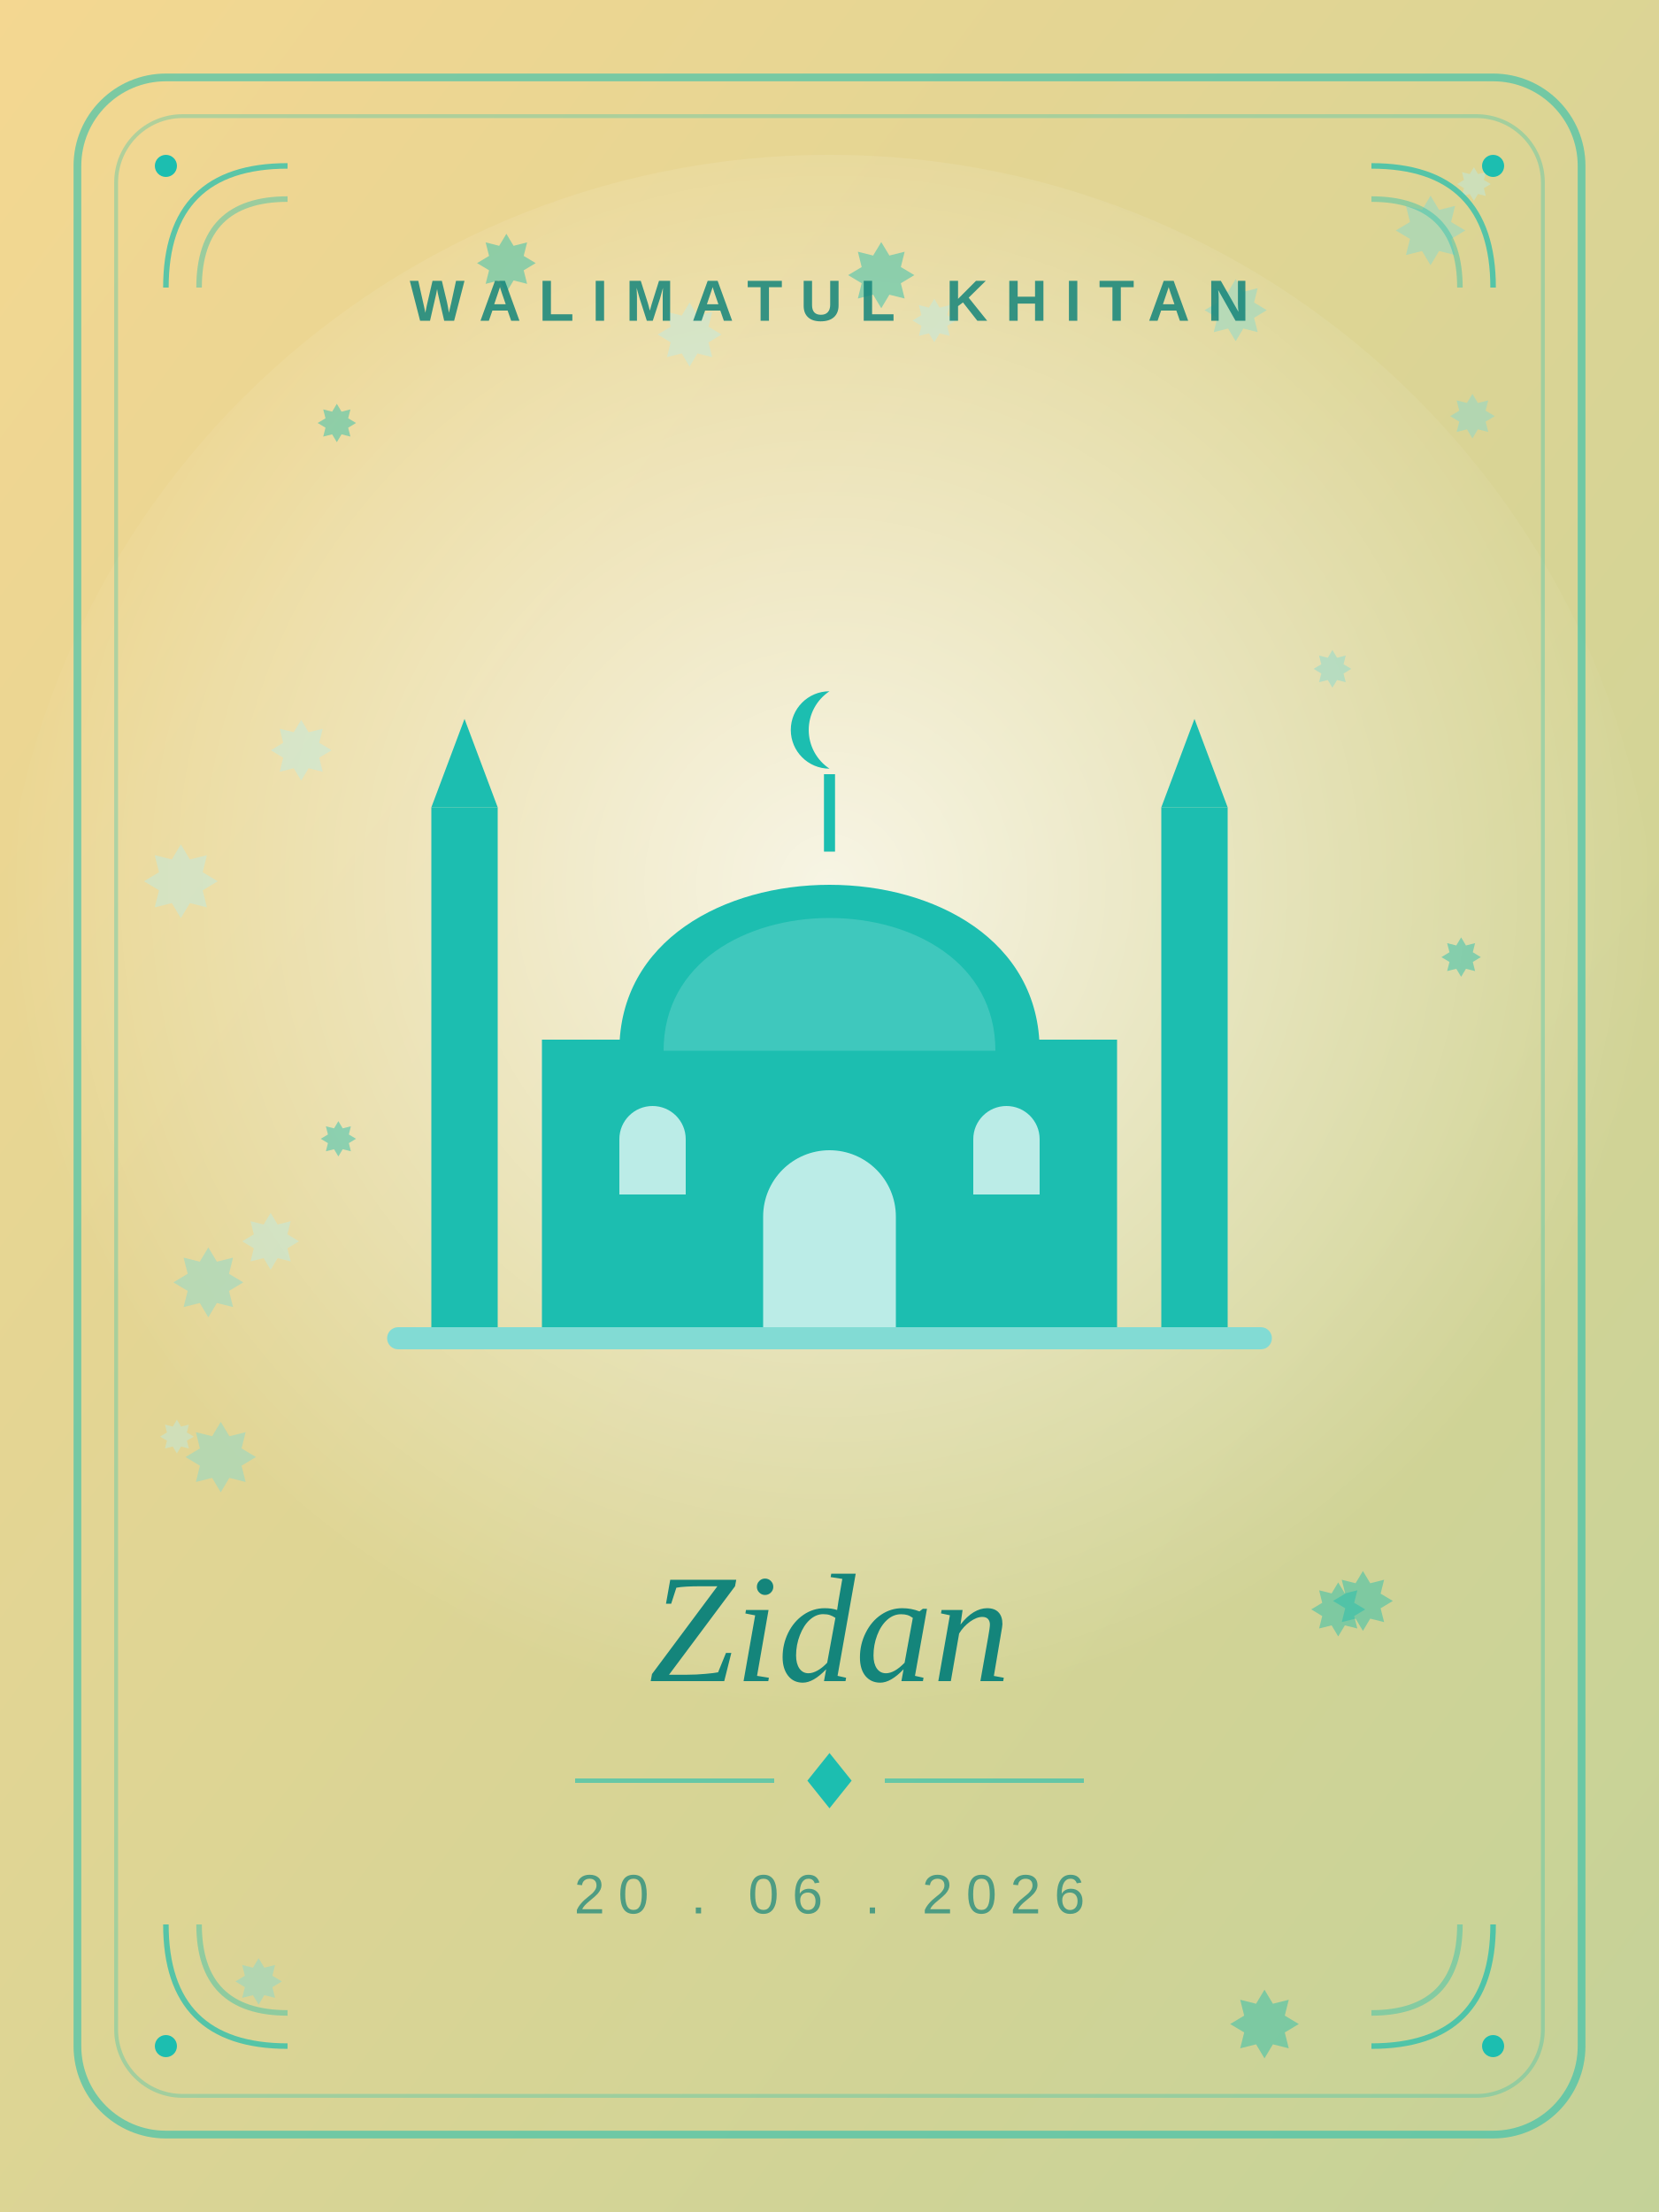
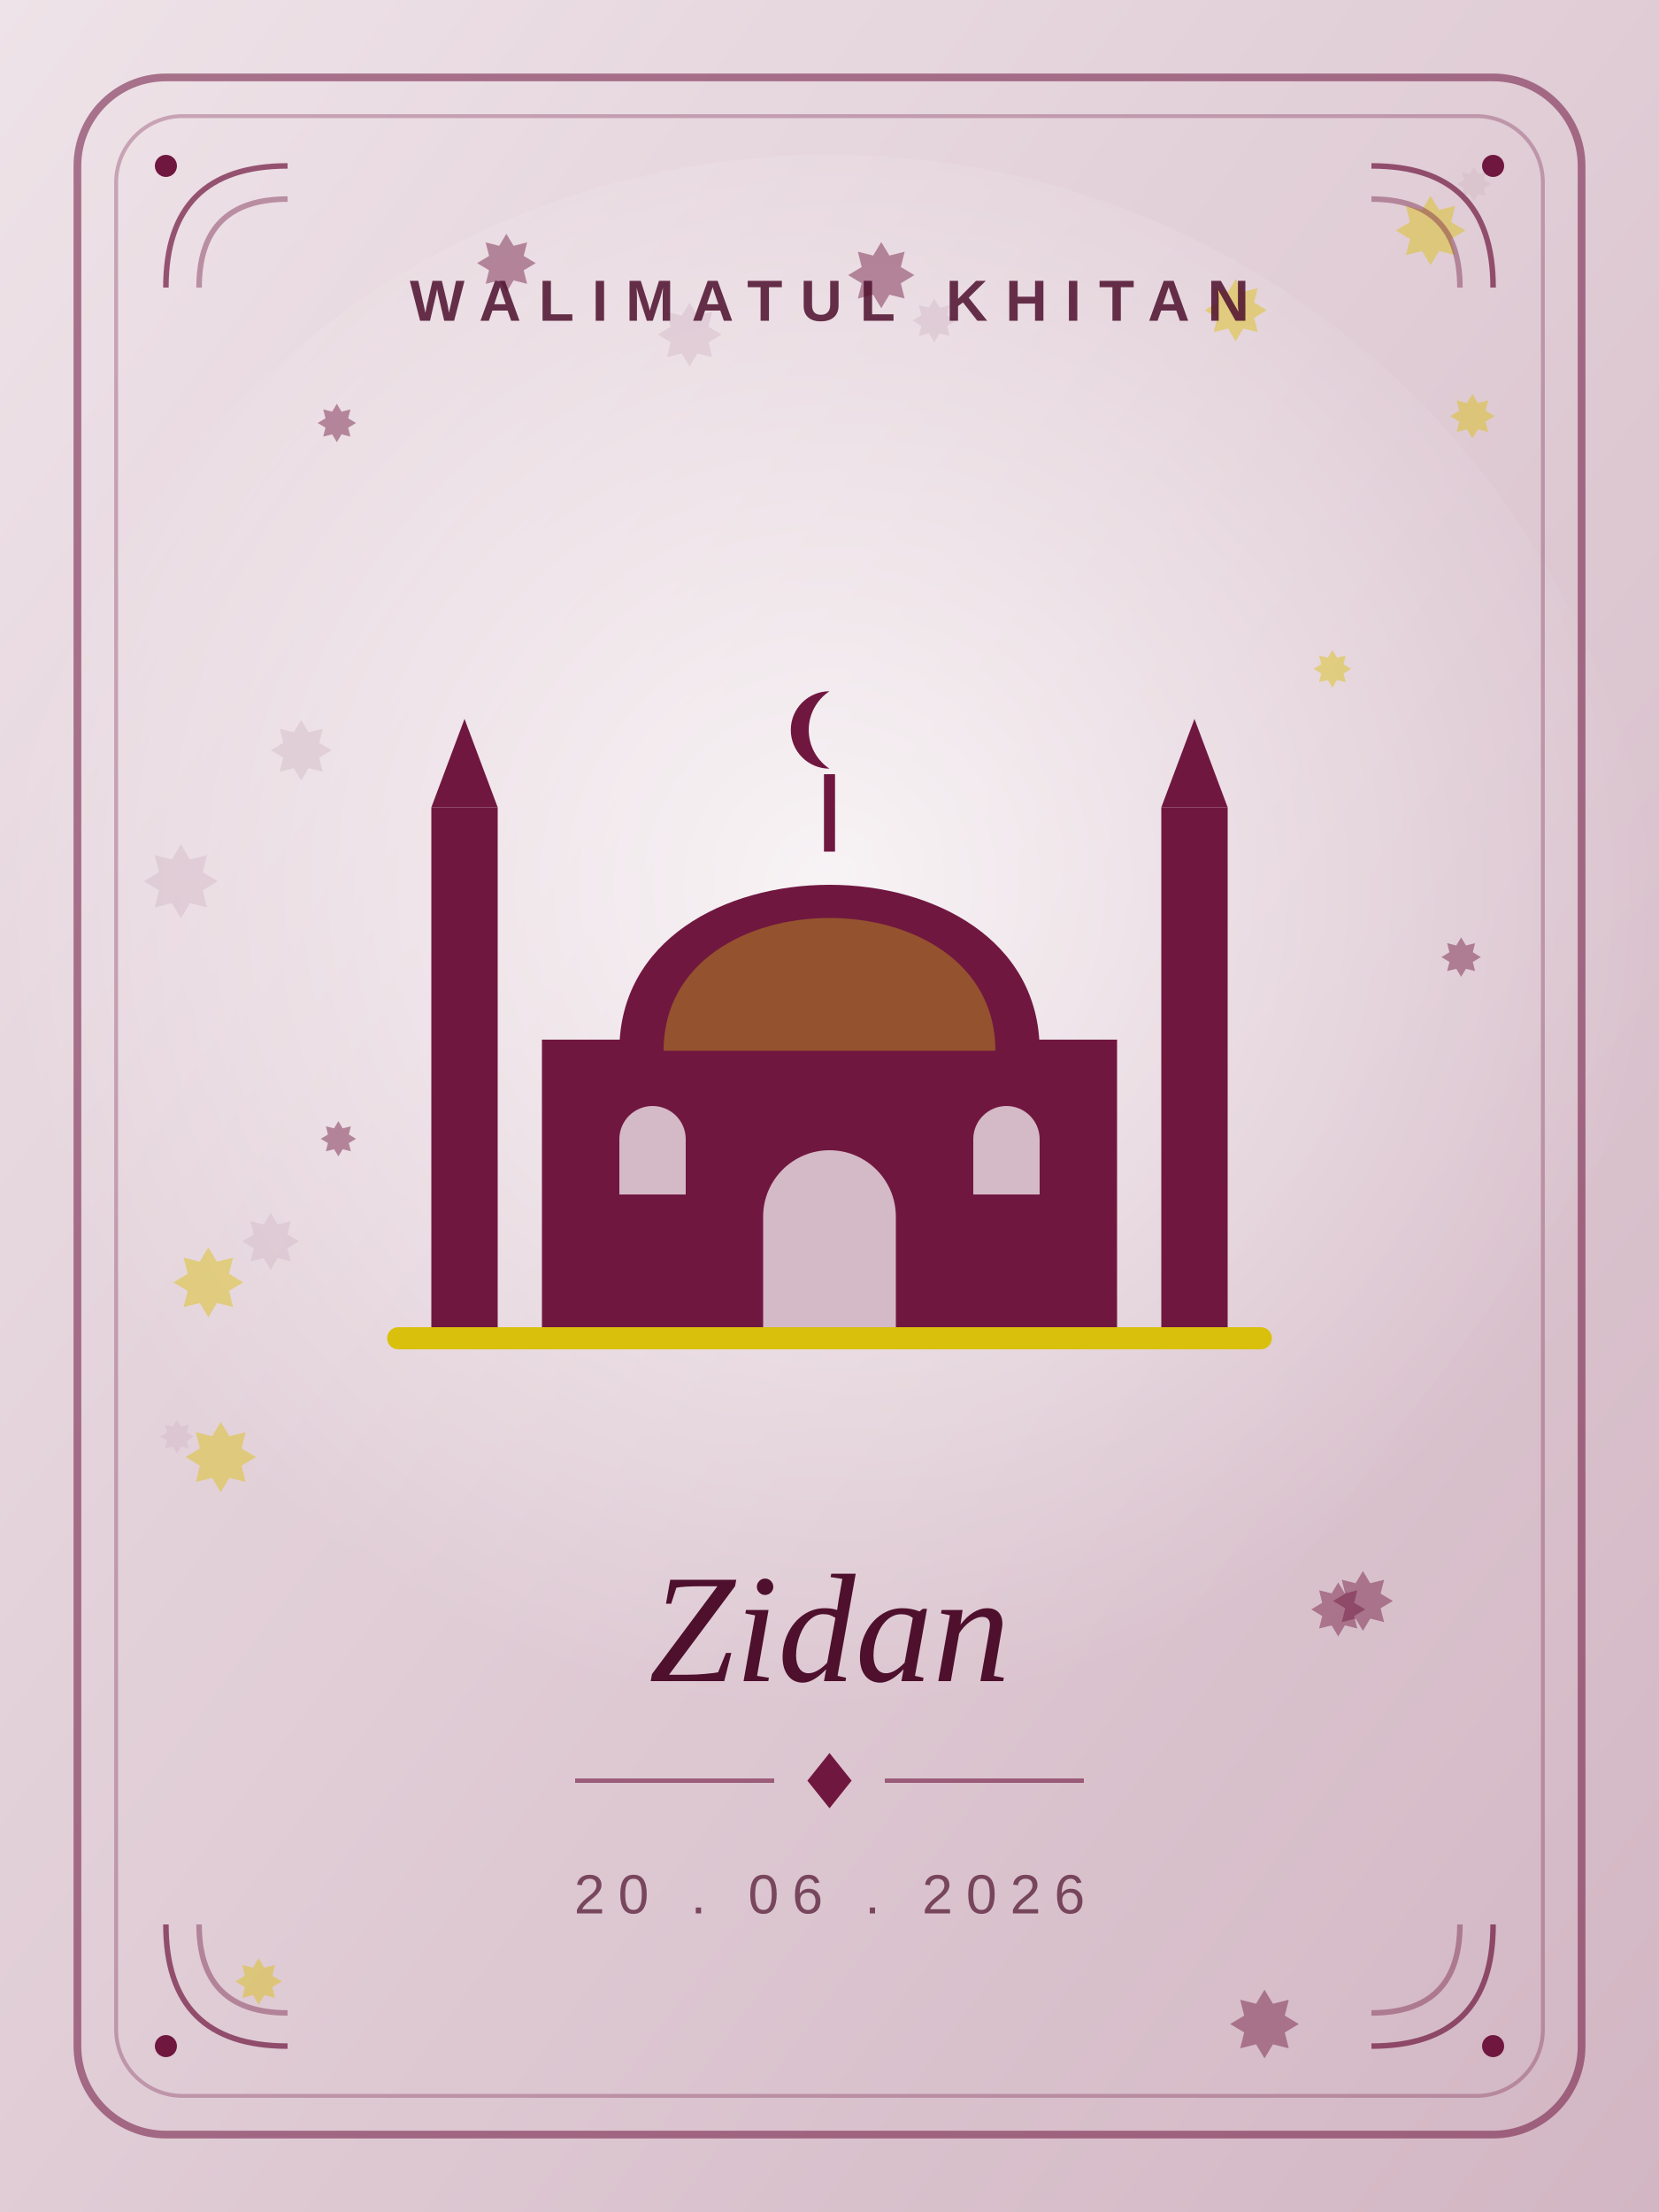
<svg xmlns="http://www.w3.org/2000/svg" viewBox="0 0 300 400" width="600" height="800">
  <defs>
    <linearGradient id="bg" x1="0" y1="0" x2="1" y2="1">
-       <stop offset="0" stop-color="#f4d791" />
-       <stop offset="1" stop-color="#c4d298" />
+       <stop offset="0" stop-color="#eee3e8" />
+       <stop offset="1" stop-color="#d2b6c3" />
    </linearGradient>
    <radialGradient id="glow" cx="0.5" cy="0.44" r="0.5">
      <stop offset="0" stop-color="#ffffff" stop-opacity="0.75" />
      <stop offset="1" stop-color="#ffffff" stop-opacity="0" />
    </radialGradient>
  </defs>
  <rect width="300" height="400" fill="url(#bg)" />
  <circle cx="150" cy="178" r="150" fill="url(#glow)" />
  <g>
-     <path d="M234.87 366.01 L232.33 367.53 L233.05 370.4 L230.18 369.68 L228.66 372.22 L227.14 369.68 L224.27 370.4 L224.99 367.53 L222.45 366.01 L224.99 364.49 L224.27 361.62 L227.14 362.34 L228.66 359.8 L230.18 362.34 L233.05 361.62 L232.33 364.49 Z" fill="#1cbeb0" fill-opacity="0.45" />
-     <path d="M229.07 56.09 L226.78 57.47 L227.43 60.06 L224.83 59.41 L223.45 61.71 L222.08 59.41 L219.48 60.06 L220.13 57.47 L217.83 56.09 L220.13 54.71 L219.48 52.11 L222.08 52.77 L223.45 50.47 L224.83 52.77 L227.43 52.11 L226.78 54.71 Z" fill="#82dbd4" fill-opacity="0.45" />
-     <path d="M172.89 57.96 L171.28 58.92 L171.73 60.74 L169.91 60.29 L168.95 61.89 L167.98 60.29 L166.16 60.74 L166.62 58.92 L165.01 57.96 L166.62 56.99 L166.16 55.17 L167.98 55.63 L168.95 54.02 L169.91 55.63 L171.73 55.17 L171.28 56.99 Z" fill="#bbece7" fill-opacity="0.45" />
-     <path d="M165.35 49.75 L162.9 51.22 L163.59 53.98 L160.83 53.29 L159.36 55.74 L157.89 53.29 L155.13 53.98 L155.82 51.22 L153.37 49.75 L155.82 48.29 L155.13 45.52 L157.89 46.21 L159.36 43.77 L160.83 46.21 L163.59 45.52 L162.9 48.29 Z" fill="#1cbeb0" fill-opacity="0.45" />
-     <path d="M244.35 120.95 L242.96 121.79 L243.35 123.36 L241.78 122.97 L240.94 124.36 L240.11 122.97 L238.53 123.36 L238.93 121.79 L237.54 120.95 L238.93 120.12 L238.53 118.54 L240.11 118.94 L240.94 117.54 L241.78 118.94 L243.35 118.54 L242.96 120.12 Z" fill="#82dbd4" fill-opacity="0.45" />
-     <path d="M39.37 159.36 L36.65 161 L37.42 164.08 L34.34 163.31 L32.7 166.03 L31.07 163.31 L27.98 164.08 L28.76 161 L26.03 159.36 L28.76 157.73 L27.98 154.64 L31.07 155.42 L32.7 152.69 L34.34 155.42 L37.42 154.64 L36.65 157.73 Z" fill="#bbece7" fill-opacity="0.45" />
-     <path d="M64.38 76.49 L62.96 77.34 L63.37 78.95 L61.76 78.54 L60.91 79.96 L60.06 78.54 L58.45 78.95 L58.86 77.34 L57.44 76.49 L58.86 75.64 L58.45 74.03 L60.06 74.44 L60.91 73.02 L61.76 74.44 L63.37 74.03 L62.96 75.64 Z" fill="#1cbeb0" fill-opacity="0.45" />
-     <path d="M43.99 231.89 L41.41 233.44 L42.14 236.36 L39.22 235.62 L37.67 238.21 L36.13 235.62 L33.2 236.36 L33.94 233.44 L31.35 231.89 L33.94 230.34 L33.2 227.42 L36.13 228.15 L37.67 225.57 L39.22 228.15 L42.14 227.42 L41.41 230.34 Z" fill="#82dbd4" fill-opacity="0.45" />
-     <path d="M59.97 135.67 L57.72 137.01 L58.36 139.56 L55.81 138.92 L54.47 141.17 L53.12 138.92 L50.58 139.56 L51.21 137.01 L48.97 135.67 L51.21 134.32 L50.58 131.78 L53.12 132.41 L54.47 130.17 L55.81 132.41 L58.36 131.78 L57.72 134.32 Z" fill="#bbece7" fill-opacity="0.45" />
-     <path d="M246.88 291.03 L244.88 292.23 L245.45 294.48 L243.19 293.92 L241.99 295.92 L240.8 293.92 L238.54 294.48 L239.1 292.23 L237.11 291.03 L239.1 289.84 L238.54 287.58 L240.8 288.14 L241.99 286.15 L243.19 288.14 L245.45 287.58 L244.88 289.84 Z" fill="#1cbeb0" fill-opacity="0.45" />
-     <path d="M46.29 263.48 L43.68 265.04 L44.42 267.99 L41.48 267.25 L39.92 269.85 L38.36 267.25 L35.42 267.99 L36.15 265.04 L33.55 263.48 L36.15 261.92 L35.42 258.98 L38.36 259.72 L39.92 257.12 L41.48 259.72 L44.42 258.98 L43.68 261.92 Z" fill="#82dbd4" fill-opacity="0.45" />
-     <path d="M269.57 33.28 L268.33 34.03 L268.68 35.43 L267.27 35.08 L266.53 36.32 L265.78 35.08 L264.38 35.43 L264.73 34.03 L263.49 33.28 L264.73 32.54 L264.38 31.13 L265.78 31.48 L266.53 30.24 L267.27 31.48 L268.68 31.13 L268.33 32.54 Z" fill="#bbece7" fill-opacity="0.45" />
-     <path d="M96.87 47.58 L94.7 48.88 L95.32 51.33 L92.87 50.71 L91.57 52.88 L90.27 50.71 L87.82 51.33 L88.44 48.88 L86.27 47.58 L88.44 46.28 L87.82 43.83 L90.27 44.45 L91.57 42.28 L92.87 44.45 L95.32 43.83 L94.7 46.28 Z" fill="#1cbeb0" fill-opacity="0.45" />
-     <path d="M50.98 358.31 L49.26 359.34 L49.74 361.28 L47.8 360.79 L46.77 362.51 L45.74 360.79 L43.79 361.28 L44.28 359.34 L42.56 358.31 L44.28 357.28 L43.79 355.33 L45.74 355.82 L46.77 354.1 L47.8 355.82 L49.74 355.33 L49.26 357.28 Z" fill="#82dbd4" fill-opacity="0.45" />
-     <path d="M54.07 224.47 L51.97 225.73 L52.57 228.1 L50.2 227.51 L48.94 229.61 L47.68 227.51 L45.3 228.1 L45.9 225.73 L43.8 224.47 L45.9 223.21 L45.3 220.83 L47.68 221.43 L48.94 219.33 L50.2 221.43 L52.57 220.83 L51.97 223.21 Z" fill="#bbece7" fill-opacity="0.45" />
-     <path d="M64.38 205.93 L63.08 206.71 L63.45 208.19 L61.97 207.82 L61.19 209.12 L60.41 207.82 L58.93 208.19 L59.3 206.71 L58 205.93 L59.3 205.15 L58.93 203.67 L60.41 204.04 L61.19 202.74 L61.97 204.04 L63.45 203.67 L63.08 205.15 Z" fill="#1cbeb0" fill-opacity="0.45" />
-     <path d="M264.97 41.68 L262.4 43.21 L263.13 46.12 L260.23 45.39 L258.69 47.96 L257.15 45.39 L254.24 46.12 L254.97 43.21 L252.4 41.68 L254.97 40.14 L254.24 37.23 L257.15 37.96 L258.69 35.39 L260.23 37.96 L263.13 37.23 L262.4 40.14 Z" fill="#82dbd4" fill-opacity="0.45" />
-     <path d="M130.48 60.49 L128.12 61.91 L128.79 64.58 L126.12 63.91 L124.7 66.28 L123.28 63.91 L120.61 64.58 L121.28 61.91 L118.92 60.49 L121.28 59.08 L120.61 56.4 L123.28 57.07 L124.7 54.71 L126.12 57.07 L128.79 56.4 L128.12 59.08 Z" fill="#bbece7" fill-opacity="0.45" />
-     <path d="M267.78 173.08 L266.33 173.95 L266.74 175.6 L265.09 175.19 L264.22 176.64 L263.34 175.19 L261.69 175.6 L262.11 173.95 L260.65 173.08 L262.11 172.2 L261.69 170.55 L263.34 170.97 L264.22 169.51 L265.09 170.97 L266.74 170.55 L266.33 172.2 Z" fill="#1cbeb0" fill-opacity="0.45" />
-     <path d="M270.3 75.25 L268.65 76.24 L269.12 78.11 L267.25 77.64 L266.26 79.29 L265.27 77.64 L263.41 78.11 L263.88 76.24 L262.23 75.25 L263.88 74.26 L263.41 72.4 L265.27 72.87 L266.26 71.22 L267.25 72.87 L269.12 72.4 L268.65 74.26 Z" fill="#82dbd4" fill-opacity="0.45" />
-     <path d="M35.04 259.78 L33.79 260.52 L34.15 261.93 L32.74 261.58 L31.99 262.83 L31.24 261.58 L29.83 261.93 L30.19 260.52 L28.94 259.78 L30.19 259.03 L29.83 257.62 L31.24 257.97 L31.99 256.73 L32.74 257.97 L34.15 257.62 L33.79 259.03 Z" fill="#bbece7" fill-opacity="0.45" />
-     <path d="M251.87 289.5 L249.66 290.83 L250.29 293.33 L247.78 292.7 L246.46 294.91 L245.13 292.7 L242.63 293.33 L243.26 290.83 L241.05 289.5 L243.26 288.18 L242.63 285.67 L245.13 286.3 L246.46 284.09 L247.78 286.3 L250.29 285.67 L249.66 288.18 Z" fill="#1cbeb0" fill-opacity="0.45" />
+     <path d="M234.87 366.01 L232.33 367.53 L233.05 370.4 L230.18 369.68 L228.66 372.22 L227.14 369.68 L224.27 370.4 L224.99 367.53 L222.45 366.01 L224.99 364.49 L224.27 361.62 L227.14 362.34 L228.66 359.8 L230.18 362.34 L233.05 361.62 L232.33 364.49 Z" fill="#701740" fill-opacity="0.45" />
+     <path d="M229.07 56.09 L226.78 57.47 L227.43 60.06 L224.83 59.41 L223.45 61.71 L222.08 59.41 L219.48 60.06 L220.13 57.47 L217.83 56.09 L220.13 54.71 L219.48 52.11 L222.08 52.77 L223.45 50.47 L224.83 52.77 L227.43 52.11 L226.78 54.71 Z" fill="#d9c00c" fill-opacity="0.45" />
+     <path d="M172.89 57.96 L171.28 58.92 L171.73 60.74 L169.91 60.29 L168.95 61.89 L167.98 60.29 L166.16 60.74 L166.62 58.92 L165.01 57.96 L166.62 56.99 L166.16 55.17 L167.98 55.63 L168.95 54.02 L169.91 55.63 L171.73 55.17 L171.28 56.99 Z" fill="#d4b9c6" fill-opacity="0.45" />
+     <path d="M165.35 49.75 L162.9 51.22 L163.59 53.98 L160.83 53.29 L159.36 55.74 L157.89 53.29 L155.13 53.98 L155.82 51.22 L153.37 49.75 L155.82 48.29 L155.13 45.52 L157.89 46.21 L159.36 43.77 L160.83 46.21 L163.59 45.52 L162.9 48.29 Z" fill="#701740" fill-opacity="0.45" />
+     <path d="M244.35 120.95 L242.96 121.79 L243.35 123.36 L241.78 122.97 L240.94 124.36 L240.11 122.97 L238.53 123.36 L238.93 121.79 L237.54 120.95 L238.93 120.12 L238.53 118.54 L240.11 118.94 L240.94 117.54 L241.78 118.94 L243.35 118.54 L242.96 120.12 Z" fill="#d9c00c" fill-opacity="0.45" />
+     <path d="M39.37 159.36 L36.65 161 L37.42 164.08 L34.34 163.31 L32.7 166.03 L31.07 163.31 L27.98 164.08 L28.76 161 L26.03 159.36 L28.76 157.73 L27.98 154.64 L31.07 155.42 L32.7 152.69 L34.34 155.42 L37.42 154.64 L36.65 157.73 Z" fill="#d4b9c6" fill-opacity="0.45" />
+     <path d="M64.38 76.49 L62.96 77.34 L63.37 78.95 L61.76 78.54 L60.91 79.96 L60.06 78.54 L58.45 78.95 L58.86 77.34 L57.44 76.49 L58.86 75.64 L58.45 74.03 L60.06 74.44 L60.91 73.02 L61.76 74.44 L63.37 74.03 L62.96 75.64 Z" fill="#701740" fill-opacity="0.45" />
+     <path d="M43.99 231.89 L41.41 233.44 L42.14 236.36 L39.22 235.62 L37.67 238.21 L36.13 235.62 L33.2 236.36 L33.94 233.44 L31.35 231.89 L33.94 230.34 L33.2 227.42 L36.13 228.15 L37.67 225.57 L39.22 228.15 L42.14 227.42 L41.41 230.34 Z" fill="#d9c00c" fill-opacity="0.45" />
+     <path d="M59.97 135.67 L57.72 137.01 L58.36 139.56 L55.81 138.92 L54.47 141.17 L53.12 138.92 L50.58 139.56 L51.21 137.01 L48.97 135.67 L51.21 134.32 L50.58 131.78 L53.12 132.41 L54.47 130.17 L55.81 132.41 L58.36 131.78 L57.72 134.32 Z" fill="#d4b9c6" fill-opacity="0.45" />
+     <path d="M246.88 291.03 L244.88 292.23 L245.45 294.48 L243.19 293.92 L241.99 295.92 L240.8 293.92 L238.54 294.48 L239.1 292.23 L237.11 291.03 L239.1 289.84 L238.54 287.58 L240.8 288.14 L241.99 286.15 L243.19 288.14 L245.45 287.58 L244.88 289.84 Z" fill="#701740" fill-opacity="0.45" />
+     <path d="M46.29 263.48 L43.68 265.04 L44.42 267.99 L41.48 267.25 L39.92 269.85 L38.36 267.25 L35.42 267.99 L36.15 265.04 L33.55 263.48 L36.15 261.92 L35.42 258.98 L38.36 259.72 L39.92 257.12 L41.48 259.72 L44.42 258.98 L43.68 261.92 Z" fill="#d9c00c" fill-opacity="0.45" />
+     <path d="M269.57 33.28 L268.33 34.03 L268.68 35.43 L267.27 35.08 L266.53 36.32 L265.78 35.08 L264.38 35.43 L264.73 34.03 L263.49 33.28 L264.73 32.54 L264.38 31.13 L265.78 31.48 L266.53 30.24 L267.27 31.48 L268.68 31.13 L268.33 32.54 Z" fill="#d4b9c6" fill-opacity="0.45" />
+     <path d="M96.87 47.58 L94.7 48.88 L95.32 51.33 L92.87 50.71 L91.57 52.88 L90.27 50.71 L87.82 51.33 L88.44 48.88 L86.27 47.58 L88.44 46.28 L87.82 43.83 L90.27 44.45 L91.57 42.28 L92.87 44.45 L95.32 43.83 L94.7 46.28 Z" fill="#701740" fill-opacity="0.45" />
+     <path d="M50.98 358.31 L49.26 359.34 L49.74 361.28 L47.8 360.79 L46.77 362.51 L45.74 360.79 L43.79 361.28 L44.28 359.34 L42.56 358.31 L44.28 357.28 L43.79 355.33 L45.74 355.82 L46.77 354.1 L47.8 355.82 L49.74 355.33 L49.26 357.28 Z" fill="#d9c00c" fill-opacity="0.45" />
+     <path d="M54.07 224.47 L51.97 225.73 L52.57 228.1 L50.2 227.51 L48.94 229.61 L47.68 227.51 L45.3 228.1 L45.9 225.73 L43.8 224.47 L45.9 223.21 L45.3 220.83 L47.68 221.43 L48.94 219.33 L50.2 221.43 L52.57 220.83 L51.97 223.21 Z" fill="#d4b9c6" fill-opacity="0.45" />
+     <path d="M64.38 205.93 L63.08 206.71 L63.45 208.19 L61.97 207.82 L61.19 209.12 L60.41 207.82 L58.93 208.19 L59.3 206.71 L58 205.93 L59.3 205.15 L58.93 203.67 L60.41 204.04 L61.19 202.74 L61.97 204.04 L63.45 203.67 L63.08 205.15 Z" fill="#701740" fill-opacity="0.45" />
+     <path d="M264.97 41.68 L262.4 43.21 L263.13 46.12 L260.23 45.39 L258.69 47.96 L257.15 45.39 L254.24 46.12 L254.97 43.21 L252.4 41.68 L254.97 40.14 L254.24 37.23 L257.15 37.96 L258.69 35.39 L260.23 37.96 L263.13 37.23 L262.4 40.14 Z" fill="#d9c00c" fill-opacity="0.45" />
+     <path d="M130.48 60.49 L128.12 61.91 L128.79 64.58 L126.12 63.91 L124.7 66.28 L123.28 63.91 L120.61 64.58 L121.28 61.91 L118.92 60.49 L121.28 59.08 L120.61 56.4 L123.28 57.07 L124.7 54.71 L126.12 57.07 L128.79 56.4 L128.12 59.08 Z" fill="#d4b9c6" fill-opacity="0.45" />
+     <path d="M267.78 173.08 L266.33 173.95 L266.74 175.6 L265.09 175.19 L264.22 176.64 L263.34 175.19 L261.69 175.6 L262.11 173.95 L260.65 173.08 L262.11 172.2 L261.69 170.55 L263.34 170.97 L264.22 169.51 L265.09 170.97 L266.74 170.55 L266.33 172.2 Z" fill="#701740" fill-opacity="0.45" />
+     <path d="M270.3 75.25 L268.65 76.24 L269.12 78.11 L267.25 77.64 L266.26 79.29 L265.27 77.64 L263.41 78.11 L263.88 76.24 L262.23 75.25 L263.88 74.26 L263.41 72.4 L265.27 72.87 L266.26 71.22 L267.25 72.87 L269.12 72.4 L268.65 74.26 Z" fill="#d9c00c" fill-opacity="0.45" />
+     <path d="M35.04 259.78 L33.79 260.52 L34.15 261.93 L32.74 261.58 L31.99 262.83 L31.24 261.58 L29.83 261.93 L30.19 260.52 L28.94 259.78 L30.19 259.03 L29.83 257.62 L31.24 257.97 L31.99 256.73 L32.74 257.97 L34.15 257.62 L33.79 259.03 Z" fill="#d4b9c6" fill-opacity="0.45" />
+     <path d="M251.87 289.5 L249.66 290.83 L250.29 293.33 L247.78 292.7 L246.46 294.91 L245.13 292.7 L242.63 293.33 L243.26 290.83 L241.05 289.5 L243.26 288.18 L242.63 285.67 L245.13 286.3 L246.46 284.09 L247.78 286.3 L250.29 285.67 L249.66 288.18 Z" fill="#701740" fill-opacity="0.45" />
  </g>
-   <rect x="14" y="14" width="272" height="372" rx="16" fill="none" stroke="#1cbeb0" stroke-opacity="0.55" stroke-width="1.4" />
-   <rect x="21" y="21" width="258" height="358" rx="12" fill="none" stroke="#1cbeb0" stroke-opacity="0.3" stroke-width="0.7" />
-   <g transform="translate(30 30) rotate(0)" fill="none" stroke="#1cbeb0" stroke-width="1" stroke-opacity="0.7">
+   <rect x="14" y="14" width="272" height="372" rx="16" fill="none" stroke="#701740" stroke-opacity="0.55" stroke-width="1.4" />
+   <rect x="21" y="21" width="258" height="358" rx="12" fill="none" stroke="#701740" stroke-opacity="0.3" stroke-width="0.7" />
+   <g transform="translate(30 30) rotate(0)" fill="none" stroke="#701740" stroke-width="1" stroke-opacity="0.7">
    <path d="M0 22 Q0 0 22 0" />
    <path d="M6 22 Q6 6 22 6" stroke-opacity="0.4" />
-     <circle cx="0" cy="0" r="2" fill="#1cbeb0" stroke="none" />
+     <circle cx="0" cy="0" r="2" fill="#701740" stroke="none" />
  </g>
-   <g transform="translate(270 30) rotate(90)" fill="none" stroke="#1cbeb0" stroke-width="1" stroke-opacity="0.7">
+   <g transform="translate(270 30) rotate(90)" fill="none" stroke="#701740" stroke-width="1" stroke-opacity="0.7">
    <path d="M0 22 Q0 0 22 0" />
    <path d="M6 22 Q6 6 22 6" stroke-opacity="0.4" />
-     <circle cx="0" cy="0" r="2" fill="#1cbeb0" stroke="none" />
+     <circle cx="0" cy="0" r="2" fill="#701740" stroke="none" />
  </g>
-   <g transform="translate(270 370) rotate(180)" fill="none" stroke="#1cbeb0" stroke-width="1" stroke-opacity="0.7">
+   <g transform="translate(270 370) rotate(180)" fill="none" stroke="#701740" stroke-width="1" stroke-opacity="0.7">
    <path d="M0 22 Q0 0 22 0" />
    <path d="M6 22 Q6 6 22 6" stroke-opacity="0.4" />
-     <circle cx="0" cy="0" r="2" fill="#1cbeb0" stroke="none" />
+     <circle cx="0" cy="0" r="2" fill="#701740" stroke="none" />
  </g>
-   <g transform="translate(30 370) rotate(270)" fill="none" stroke="#1cbeb0" stroke-width="1" stroke-opacity="0.7">
+   <g transform="translate(30 370) rotate(270)" fill="none" stroke="#701740" stroke-width="1" stroke-opacity="0.7">
    <path d="M0 22 Q0 0 22 0" />
    <path d="M6 22 Q6 6 22 6" stroke-opacity="0.4" />
-     <circle cx="0" cy="0" r="2" fill="#1cbeb0" stroke="none" />
+     <circle cx="0" cy="0" r="2" fill="#701740" stroke="none" />
  </g>
-   <text x="150" y="58" text-anchor="middle" font-family="'Helvetica Neue', Arial, sans-serif" font-size="10.5" font-weight="600" letter-spacing="3.2" fill="#14857b" fill-opacity="0.85">WALIMATUL KHITAN</text>
+   <text x="150" y="58" text-anchor="middle" font-family="'Helvetica Neue', Arial, sans-serif" font-size="10.5" font-weight="600" letter-spacing="3.2" fill="#4e102d" fill-opacity="0.85">WALIMATUL KHITAN</text>
  <g transform="translate(150 180)">
-     <rect x="-52" y="8" width="104" height="52" fill="#1cbeb0" />
-     <path d="M-38 10 C-38 -30 38 -30 38 10 Z" fill="#1cbeb0" />
-     <path d="M-30 10 C-30 -22 30 -22 30 10 Z" fill="#82dbd4" fill-opacity="0.35" />
-     <line x1="0" y1="-26" x2="0" y2="-40" stroke="#1cbeb0" stroke-width="2" />
-     <path d="M0 -55 A7 7 0 1 0 0 -41 A8.4 8.4 0 0 1 0 -55 Z" fill="#1cbeb0" />
-     <rect x="-72" y="-34" width="12" height="94" fill="#1cbeb0" />
-     <path d="M-72 -34 L-66 -50 L-60 -34 Z" fill="#1cbeb0" />
-     <rect x="60" y="-34" width="12" height="94" fill="#1cbeb0" />
-     <path d="M60 -34 L66 -50 L72 -34 Z" fill="#1cbeb0" />
-     <path d="M-12 60 L-12 40 A12 12 0 0 1 12 40 L12 60 Z" fill="#bbece7" />
-     <path d="M-38 36 L-38 26 A6 6 0 0 1 -26 26 L-26 36 Z M26 36 L26 26 A6 6 0 0 1 38 26 L38 36 Z" fill="#bbece7" />
-     <rect x="-80" y="60" width="160" height="4" rx="2" fill="#82dbd4" />
+     <rect x="-52" y="8" width="104" height="52" fill="#701740" />
+     <path d="M-38 10 C-38 -30 38 -30 38 10 Z" fill="#701740" />
+     <path d="M-30 10 C-30 -22 30 -22 30 10 Z" fill="#d9c00c" fill-opacity="0.35" />
+     <line x1="0" y1="-26" x2="0" y2="-40" stroke="#701740" stroke-width="2" />
+     <path d="M0 -55 A7 7 0 1 0 0 -41 A8.4 8.4 0 0 1 0 -55 Z" fill="#701740" />
+     <rect x="-72" y="-34" width="12" height="94" fill="#701740" />
+     <path d="M-72 -34 L-66 -50 L-60 -34 Z" fill="#701740" />
+     <rect x="60" y="-34" width="12" height="94" fill="#701740" />
+     <path d="M60 -34 L66 -50 L72 -34 Z" fill="#701740" />
+     <path d="M-12 60 L-12 40 A12 12 0 0 1 12 40 L12 60 Z" fill="#d4b9c6" />
+     <path d="M-38 36 L-38 26 A6 6 0 0 1 -26 26 L-26 36 Z M26 36 L26 26 A6 6 0 0 1 38 26 L38 36 Z" fill="#d4b9c6" />
+     <rect x="-80" y="60" width="160" height="4" rx="2" fill="#d9c00c" />
  </g>
-   <text x="150" y="304" text-anchor="middle" font-family="Georgia, 'Times New Roman', serif" font-style="italic" font-size="28" fill="#14857b">Zidan</text>
-   <g fill="#1cbeb0" stroke="#1cbeb0">
+   <text x="150" y="304" text-anchor="middle" font-family="Georgia, 'Times New Roman', serif" font-style="italic" font-size="28" fill="#4e102d">Zidan</text>
+   <g fill="#701740" stroke="#701740">
    <line x1="104" y1="322" x2="140" y2="322" stroke-width="0.8" stroke-opacity="0.6" />
    <line x1="160" y1="322" x2="196" y2="322" stroke-width="0.8" stroke-opacity="0.6" />
    <path d="M150 317 L154 322 L150 327 L146 322 Z" stroke="none" />
  </g>
-   <text x="150" y="346" text-anchor="middle" font-family="'Helvetica Neue', Arial, sans-serif" font-size="10" letter-spacing="2.4" fill="#14857b" fill-opacity="0.7">20 . 06 . 2026</text>
+   <text x="150" y="346" text-anchor="middle" font-family="'Helvetica Neue', Arial, sans-serif" font-size="10" letter-spacing="2.4" fill="#4e102d" fill-opacity="0.7">20 . 06 . 2026</text>
</svg>
